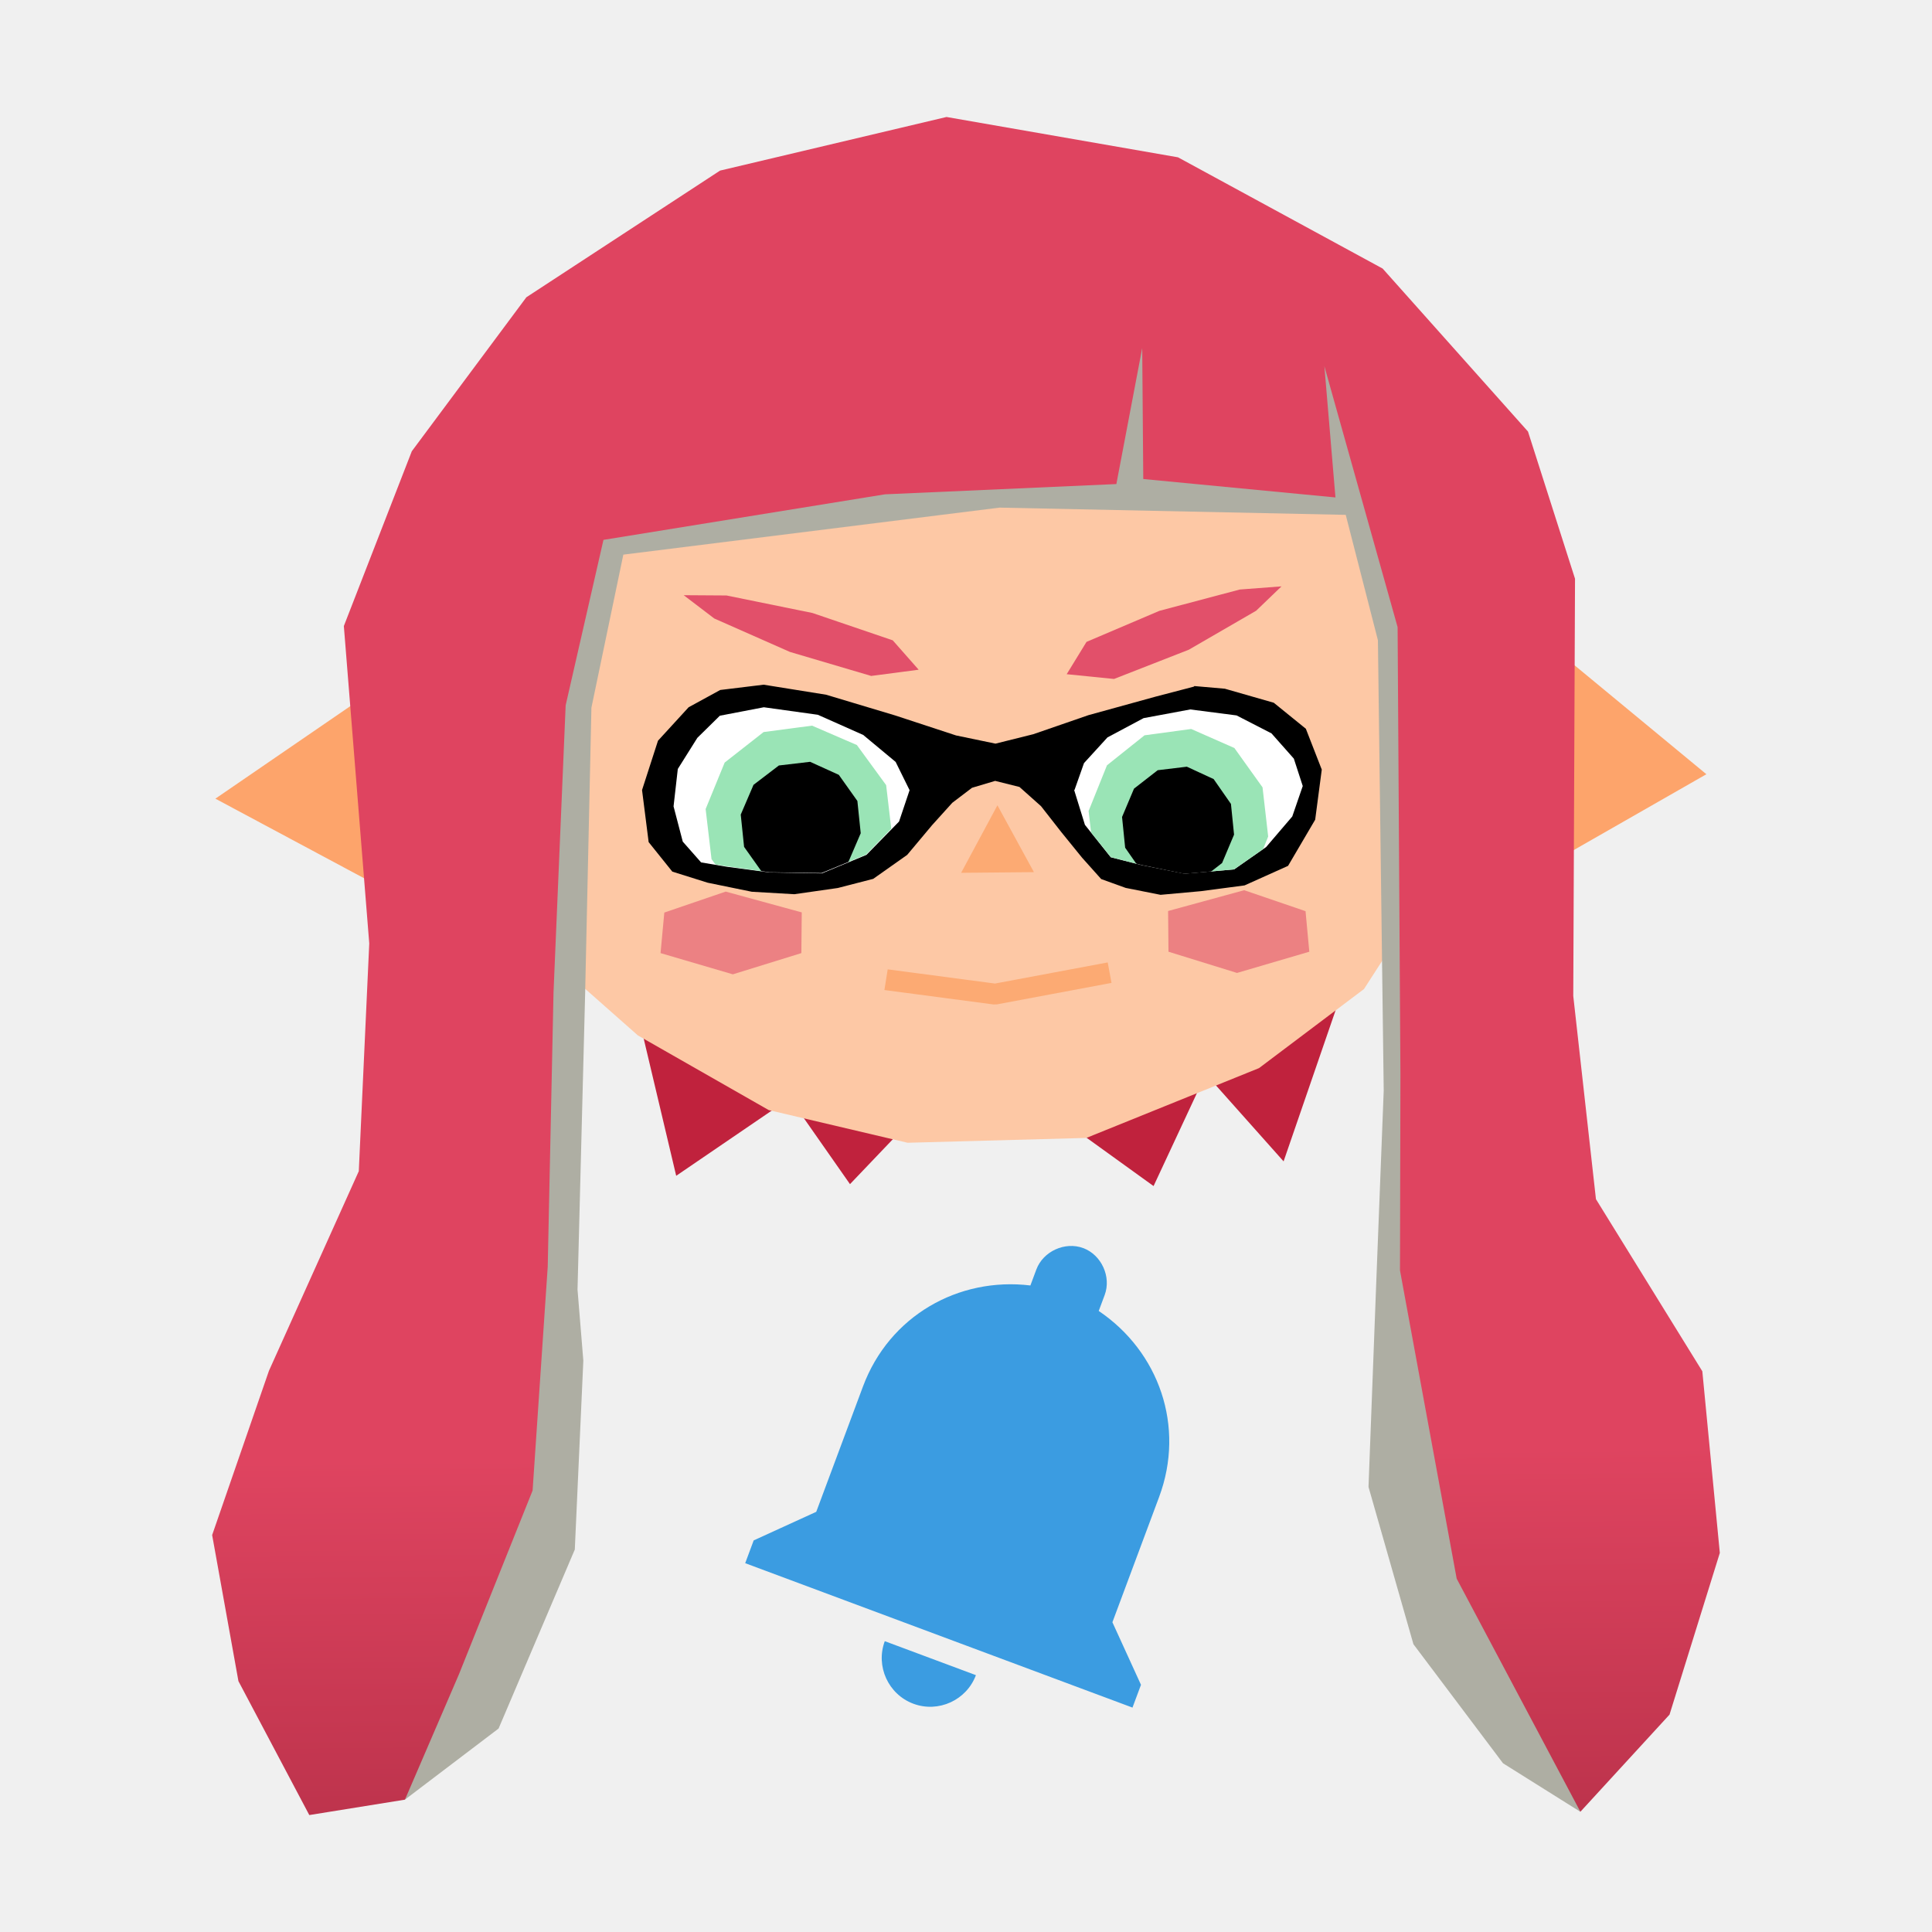
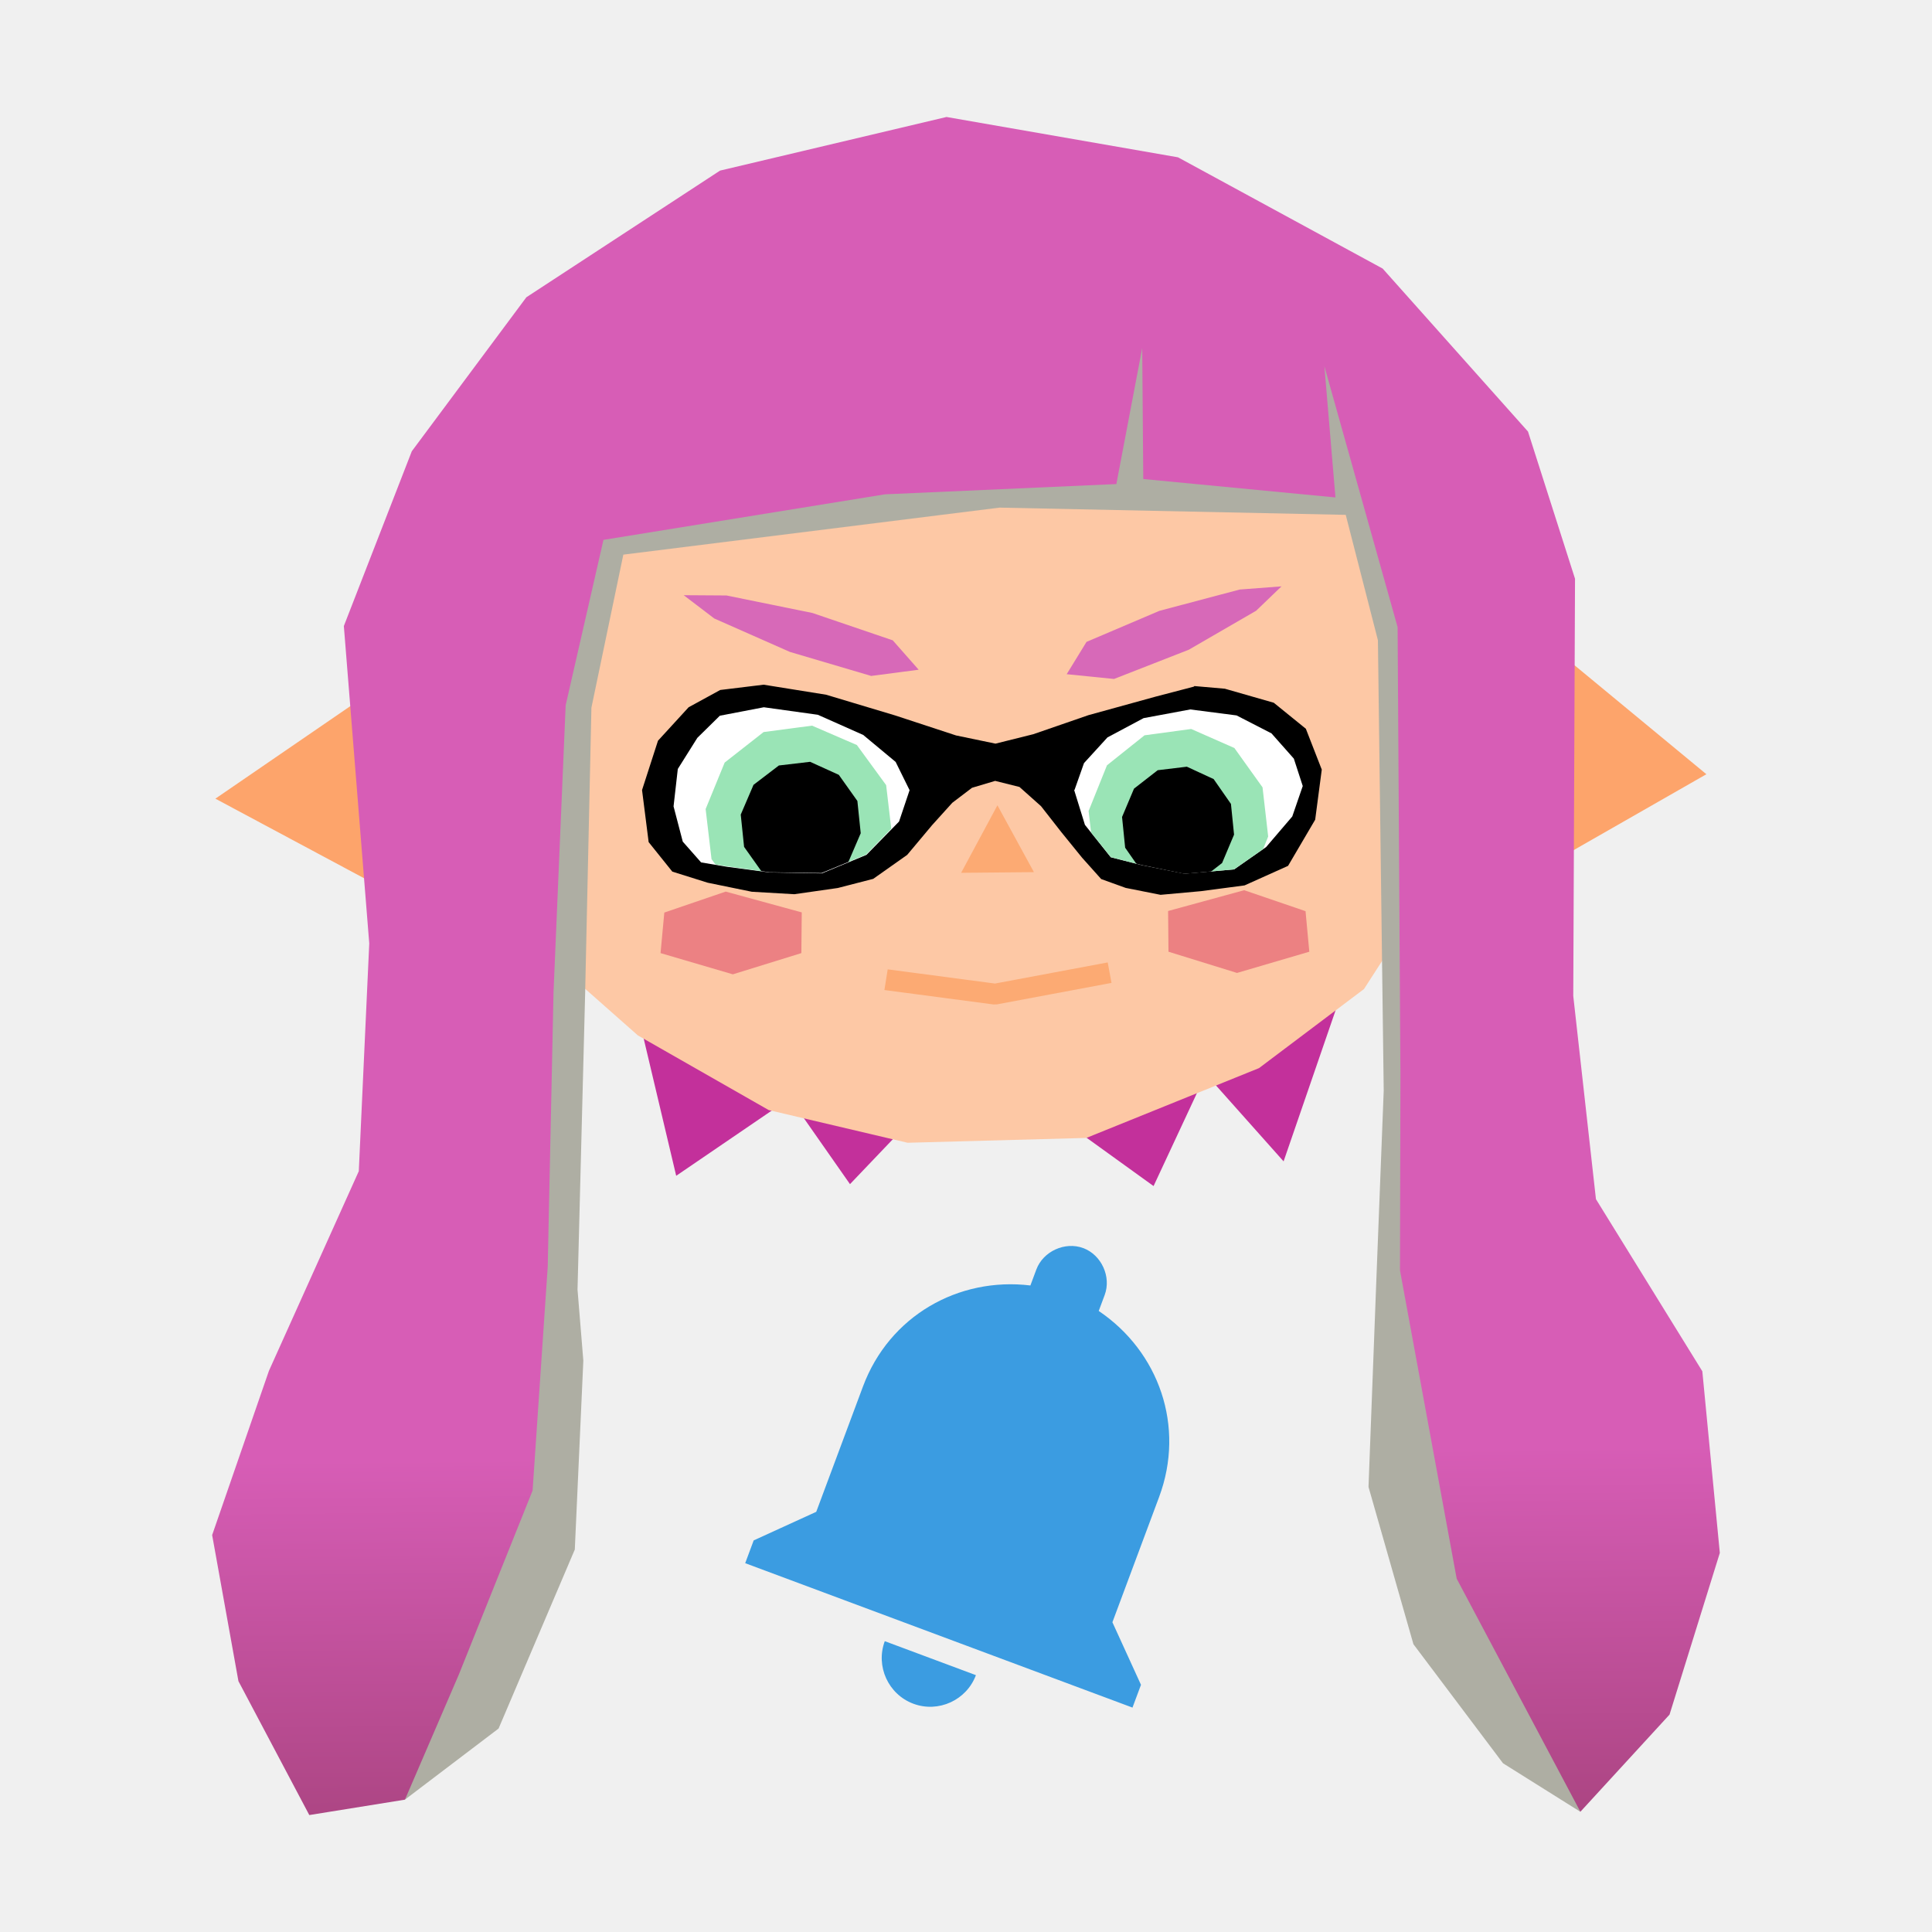
<svg xmlns="http://www.w3.org/2000/svg" xmlns:xlink="http://www.w3.org/1999/xlink" width="256" height="256" viewBox="0 0 67.733 67.733" version="1.1" id="svg5" xml:space="preserve">
  <defs id="defs2">
    <linearGradient xlink:href="#linearGradient19978" id="linearGradient19980" x1="37.394" y1="27.035" x2="37.638" y2="50.944" gradientUnits="userSpaceOnUse" />
    <linearGradient id="linearGradient19978">
-       <stop style="stop-color:#df4460;stop-opacity:1;" offset="0.61" id="stop19974" />
-       <stop style="stop-color:#8f1c31;stop-opacity:1;" offset="1" id="stop19976" />
+       <stop style="stop-color:#d75db6;stop-opacity:1;" offset="0.61" id="stop19974" />
+       <stop style="stop-color:#72253e;stop-opacity:1;" offset="1" id="stop19976" />
    </linearGradient>
    <mask maskUnits="userSpaceOnUse" id="mask1510">
      <path id="path1512" style="display:inline;fill:#ffffff;stroke-width:1.136;stroke-linecap:square;stroke-miterlimit:1.5;paint-order:fill markers stroke" d="m 35.736,34.85 0.085,0.244 0.197,0.225 0.234,0.053 0.312,0.056 0.366,-0.036 0.232,-0.159 0.189,-0.218 0.072,-0.216 -0.069,-0.19 -0.17,-0.174 -0.261,-0.123 -0.343,-0.038 -0.344,0.064 -0.263,0.14 -0.17,0.182 -0.066,0.19 v -3e-6 z" />
    </mask>
    <mask maskUnits="userSpaceOnUse" id="mask1514">
      <path id="path1516" style="display:inline;fill:#ffffff;stroke-width:1.087;stroke-linecap:square;stroke-miterlimit:1.5;paint-order:fill markers stroke" d="m 36.246,34.29 -0.311,0.062 -0.158,0.153 -0.134,0.218 -0.026,0.257 0.071,0.243 0.132,0.14 0.184,0.026 0.305,0.037 0.372,-5.2e-5 0.314,-0.131 0.227,-0.233 0.07,-0.215 -0.105,-0.193 -0.234,-0.182 -0.326,-0.134 z" />
    </mask>
  </defs>
  <g id="layer1">
    <g id="g37975" transform="matrix(2.805216,0,0,2.924483,-59.89475,-98.65339)" style="display:inline">
      <rect style="display:none;fill:#ffffff;fill-opacity:1;stroke-width:0.056;stroke-linecap:round;stroke-linejoin:round;stroke-miterlimit:1.5;paint-order:markers stroke fill" id="rect52975" width="29.135" height="27.946" x="18.747" y="31.485" />
-       <path id="rect18344" style="fill:#c0223d;fill-opacity:1;stroke-width:1.671;stroke-linecap:round;stroke-linejoin:round;stroke-miterlimit:1.5;paint-order:fill markers stroke" d="m 28.989,44.537 9.522,0.004 -1.118,3.115 -0.972,-1.047 -0.653,1.343 -2.261,-1.564 -1.533,1.541 -0.751,-1.03 -1.421,0.93 z" />
+       <path id="rect18344" style="fill:#c3309b;fill-opacity:1;stroke-width:1.671;stroke-linecap:round;stroke-linejoin:round;stroke-miterlimit:1.5;paint-order:fill markers stroke" d="m 28.989,44.537 9.522,0.004 -1.118,3.115 -0.972,-1.047 -0.653,1.343 -2.261,-1.564 -1.533,1.541 -0.751,-1.03 -1.421,0.93 z" />
      <path id="path35540" style="display:inline;fill:#fda46b;stroke-width:1.45;stroke-linecap:square;stroke-linejoin:round;stroke-miterlimit:1.5;paint-order:stroke fill markers" d="m 24.043,43.308 3.548,-2.334 0.461,4.392 z" />
      <path id="path35595" style="display:inline;fill:#fda46b;fill-opacity:1;stroke-width:1.45;stroke-linecap:square;stroke-linejoin:round;stroke-miterlimit:1.5;paint-order:stroke fill markers" d="m 42.677,43.015 -3.067,-2.431 -0.246,4.248 z" />
      <path id="rect29671" style="fill:#fdc8a5;fill-opacity:1;stroke-width:1.097;stroke-linecap:square;stroke-linejoin:round;stroke-miterlimit:1.5;paint-order:stroke fill markers" d="m 38.392,37.521 0.813,1.695 0.126,1.813 0.355,1.766 -0.317,1.349 -0.971,1.446 -1.312,0.948 -2.158,0.837 -2.234,0.058 -1.736,-0.392 -1.635,-0.895 -1.523,-1.291 -0.52,-1.702 0.079,-1.797 0.426,-1.642 0.059,-1.243 0.583,-1.115 2.047,-0.465 2.621,0.146 2.857,-0.128 2.442,0.614 z" />
      <g id="g70672" transform="matrix(0.9820716,0,0,1.005605,-4.301455,8.180162)">
        <g id="g34873" transform="matrix(0.5749753,-0.05627087,0.05233495,0.5183568,14.84365,20.06927)" style="display:inline">
          <path id="rect870" style="fill:none;stroke:#fcaa73;stroke-width:0.477;stroke-linecap:round;stroke-linejoin:bevel;stroke-miterlimit:1.5;stroke-dasharray:none;stroke-opacity:1;paint-order:fill markers stroke" d="m 40.795,37.103 -2.554,0.216 -2.36,-0.588 2.36,0.588 z" />
        </g>
        <path id="path37896" style="display:inline;fill:#fcaa73;stroke-width:1.562;stroke-linecap:square;stroke-linejoin:round;stroke-miterlimit:1.5;paint-order:stroke fill markers" d="m 39.278,35.808 -0.926,0.008 0.462,-0.805 0.465,0.798 z" />
        <g id="g1668" transform="matrix(1,0,0,0.9765975,0.7858934,2.045362)" style="display:inline">
          <path id="rect1664" style="fill:#e1536c;fill-opacity:0.6;stroke-width:0.093;stroke-linecap:round;stroke-linejoin:round;stroke-miterlimit:1.5;paint-order:markers stroke fill" d="m 33.789,35.065 0.781,-0.256 0.968,0.254 -0.005,0.497 -0.872,0.259 -0.92,-0.259 z" />
          <path id="path1670" style="fill:#e1536c;fill-opacity:0.599;stroke-width:0.093;stroke-linecap:round;stroke-linejoin:round;stroke-miterlimit:1.5;paint-order:markers stroke fill" d="m 41.949,35.048 -0.781,-0.256 -0.968,0.254 0.005,0.497 0.872,0.259 0.92,-0.259 z" />
        </g>
        <g id="g30205" transform="matrix(-4.960903,-0.3698181,-0.3564716,5.459101,226.8162,-117.2759)" style="display:inline">
          <path id="rect29546" style="display:inline;stroke-width:0.49;stroke-linecap:square;stroke-miterlimit:1.5;paint-order:fill markers stroke" d="m 35.236,30.024 0.095,0.028 0.169,0.052 0.138,0.051 0.095,0.027 0.102,-0.011 0.159,-0.033 0.179,-0.033 0.161,-0.011 0.11,0.019 0.078,0.043 0.073,0.078 0.033,0.11 -0.025,0.112 -0.065,0.06 -0.092,0.018 -0.114,0.012 -0.109,-0.002 -0.11,-0.021 -0.089,-0.026 -0.083,-0.058 -0.059,-0.069 -0.048,-0.052 -0.048,-0.036 -0.058,-0.019 -0.063,0.009 -0.058,0.038 -0.056,0.053 -0.057,0.052 -0.052,0.043 -0.064,0.015 -0.09,0.009 -0.103,-0.015 -0.11,-0.02 -0.108,-0.05 -0.062,-0.105 -0.009,-0.11 0.047,-0.086 0.086,-0.051 0.127,-0.022 0.078,-5.07e-4 v -10e-7 0 -1e-6 z" />
          <path id="path35304" style="display:inline;fill:#ffffff;stroke-width:0.366;stroke-linecap:square;stroke-miterlimit:1.5;paint-order:fill markers stroke" d="m 36.33,30.143 0.111,0.026 0.054,0.052 0.045,0.071 0.005,0.082 -0.029,0.075 -0.05,0.042 -0.066,0.005 -0.11,0.005 -0.134,-0.007 -0.111,-0.048 -0.078,-0.078 -0.022,-0.07 0.04,-0.059 0.087,-0.053 0.119,-0.036 z" />
          <path id="path35306" style="display:inline;fill:#ffffff;stroke-width:0.373;stroke-linecap:square;stroke-miterlimit:1.5;paint-order:fill markers stroke" d="m 35.525,30.269 -0.033,0.074 -0.071,0.066 -0.082,0.012 -0.109,0.011 -0.126,-0.018 -0.078,-0.054 -0.062,-0.071 -0.022,-0.068 0.027,-0.058 0.061,-0.051 0.092,-0.033 0.119,-0.005 0.118,0.027 0.089,0.048 0.056,0.06 0.02,0.06 v -10e-7 z" />
          <g id="g35470" transform="matrix(-0.3587243,-0.01982705,-0.015364,0.3160773,49.85947,20.02318)" style="display:inline" mask="url(#mask1514)">
            <path id="path35360" style="fill:#9ae4b6;fill-opacity:1;stroke-width:1.058;stroke-linecap:square;stroke-linejoin:round;stroke-miterlimit:1.5;paint-order:stroke fill markers" transform="translate(0.2716384,-0.4856538)" d="m 36.777,35.966 -0.273,0.214 -0.344,0.049 -0.322,-0.129 -0.214,-0.273 -0.049,-0.344 0.129,-0.322 0.273,-0.214 0.344,-0.049 0.322,0.129 0.214,0.273 0.049,0.344 z" mask="none" />
            <path id="path35466" style="stroke-width:1.058;stroke-linecap:square;stroke-linejoin:round;stroke-miterlimit:1.5;paint-order:stroke fill markers" transform="matrix(0.8595623,0,0,0.8595623,4.221404,4.366285)" d="m 37.98,36.051 -0.207,0.158 -0.258,0.033 -0.24,-0.101 -0.158,-0.207 -0.033,-0.258 0.101,-0.24 0.207,-0.158 0.258,-0.033 0.24,0.101 0.158,0.207 0.033,0.258 z" mask="none" />
          </g>
          <g id="g35479" transform="matrix(-0.3456153,-0.01919635,-0.01496354,0.3104804,48.3976,20.1344)" style="display:inline" mask="url(#mask1510)">
            <path id="path35475" style="fill:#9ae4b6;fill-opacity:1;stroke-width:1.058;stroke-linecap:square;stroke-linejoin:round;stroke-miterlimit:1.5;paint-order:stroke fill markers" transform="translate(0.2716384,-0.4856538)" d="m 36.777,35.966 -0.273,0.214 -0.344,0.049 -0.322,-0.129 -0.214,-0.273 -0.049,-0.344 0.129,-0.322 0.273,-0.214 0.344,-0.049 0.322,0.129 0.214,0.273 0.049,0.344 z" mask="none" />
            <path id="path35477" style="stroke-width:1.058;stroke-linecap:square;stroke-linejoin:round;stroke-miterlimit:1.5;paint-order:stroke fill markers" transform="matrix(0.8328599,0,0,0.8328599,5.20899,5.32298)" d="m 37.98,36.051 -0.207,0.158 -0.258,0.033 -0.24,-0.101 -0.158,-0.207 -0.033,-0.258 0.101,-0.24 0.207,-0.158 0.258,-0.033 0.24,0.101 0.158,0.207 0.033,0.258 z" mask="none" />
          </g>
        </g>
        <g id="g30026" transform="matrix(-5.030546,-0.2639861,-0.2639861,5.030546,228.3003,-108.1428)" style="display:inline">
-           <path id="rect29990" style="display:inline;fill:#e2506a;fill-opacity:1;stroke-width:0.521;stroke-linecap:square;stroke-miterlimit:1.5;paint-order:fill markers stroke" d="m 35.916,30.031 -0.12,0.005 -0.185,-0.079 -0.165,-0.101 -0.061,-0.061 0.105,0.013 0.2,0.061 0.18,0.083 z" />
-           <path id="path29993" style="display:inline;fill:#e2506a;fill-opacity:1;stroke-width:0.529;stroke-linecap:square;stroke-miterlimit:1.5;paint-order:fill markers stroke" d="m 36.29,30.04 0.119,0.021 0.208,-0.046 0.195,-0.069 0.08,-0.051 -0.108,-0.005 -0.219,0.03 -0.206,0.054 z" />
+           <path id="rect29990" style="display:inline;fill:#d769b8;fill-opacity:1;stroke-width:0.521;stroke-linecap:square;stroke-miterlimit:1.5;paint-order:fill markers stroke" d="m 35.916,30.031 -0.12,0.005 -0.185,-0.079 -0.165,-0.101 -0.061,-0.061 0.105,0.013 0.2,0.061 0.18,0.083 z" />
+           <path id="path29993" style="display:inline;fill:#d769b8;fill-opacity:1;stroke-width:0.529;stroke-linecap:square;stroke-miterlimit:1.5;paint-order:fill markers stroke" d="m 36.29,30.04 0.119,0.021 0.208,-0.046 0.195,-0.069 0.08,-0.051 -0.108,-0.005 -0.219,0.03 -0.206,0.054 z" />
        </g>
      </g>
      <g id="g36924" transform="matrix(1.098741,0,0,1.098741,-7.905991,5.431559)">
        <path id="rect35600" style="fill:#aeaea3;stroke-width:1.058;stroke-linecap:square;stroke-linejoin:round;stroke-miterlimit:1.5;paint-order:stroke fill markers" d="m 41.923,29.661 1.05,1.053 1.531,6.172 0.099,8.64 -0.879,-0.529 -1.019,-1.299 -0.511,-1.716 0.09,-2.28 0.083,-2.044 -0.066,-4.914 -0.366,-1.368 -3.937,-0.079 -4.28,0.513 -0.363,1.67 -0.072,3.141 -0.086,3.208 0.066,0.775 -0.097,2.061 -0.867,1.953 -1.064,0.775 -0.327,-6.624 -0.017,-2.654 3.321,-7.596 z" />
        <path id="rect32630" style="fill:url(#linearGradient19980);fill-opacity:1;stroke-width:1.058;stroke-linecap:square;stroke-linejoin:round;stroke-miterlimit:1.5;paint-order:stroke fill markers" d="m 37.394,27.035 2.633,0.44 2.328,1.214 1.653,1.778 0.535,1.606 -0.02,4.552 0.258,2.217 1.21,1.878 0.199,1.982 -0.572,1.764 -1.014,1.06 -1.407,-2.543 -0.645,-3.364 0.005,-2.138 -0.032,-4.88 -0.833,-2.847 0.126,1.432 -2.186,-0.201 -0.012,-1.429 -0.294,1.484 -2.632,0.112 -3.202,0.497 -0.43,1.805 -0.138,3.13 -0.066,2.996 -0.172,2.441 -0.839,2.008 -0.613,1.365 -1.088,0.168 -0.806,-1.461 -0.299,-1.594 0.646,-1.792 1.022,-2.178 0.119,-2.485 -0.289,-3.463 0.773,-1.907 1.303,-1.68 2.203,-1.382 z" />
      </g>
    </g>
    <g id="g2" transform="matrix(0.03573092,0.013323,-0.013323,0.03573092,29.28493,39.23442)" style="display:inline;fill:#3b9ce1;fill-opacity:1">
      <g id="g3" transform="matrix(0.8765859,0,0,0.8765859,31.47059,31.47059)" style="fill:#3b9ce1;fill-opacity:1">
        <g id="notifications" style="fill:#3b9ce1;fill-opacity:1">
          <path d="m 255,510 c 28.05,0 51,-22.95 51,-51 H 204 c 0,28.05 22.95,51 51,51 z M 420.75,357 V 216.75 C 420.75,137.7 367.2,73.95 293.25,56.1 V 38.25 C 293.25,17.85 275.4,0 255,0 234.6,0 216.75,17.85 216.75,38.25 V 56.1 C 142.8,73.95 89.25,137.7 89.25,216.75 V 357 l -51,51 v 25.5 h 433.5 V 408 Z" id="path6" style="fill:#3b9ce1;fill-opacity:1" />
        </g>
      </g>
      <g id="g8" style="fill:#3b9ce1;fill-opacity:1" />
      <g id="g10" style="fill:#3b9ce1;fill-opacity:1" />
      <g id="g12" style="fill:#3b9ce1;fill-opacity:1" />
      <g id="g14" style="fill:#3b9ce1;fill-opacity:1" />
      <g id="g16" style="fill:#3b9ce1;fill-opacity:1" />
      <g id="g18" style="fill:#3b9ce1;fill-opacity:1" />
      <g id="g20" style="fill:#3b9ce1;fill-opacity:1" />
      <g id="g22" style="fill:#3b9ce1;fill-opacity:1" />
      <g id="g24" style="fill:#3b9ce1;fill-opacity:1" />
      <g id="g26" style="fill:#3b9ce1;fill-opacity:1" />
      <g id="g28" style="fill:#3b9ce1;fill-opacity:1" />
      <g id="g30" style="fill:#3b9ce1;fill-opacity:1" />
      <g id="g32" style="fill:#3b9ce1;fill-opacity:1" />
      <g id="g34" style="fill:#3b9ce1;fill-opacity:1" />
      <g id="g36" style="fill:#3b9ce1;fill-opacity:1" />
    </g>
  </g>
</svg>
